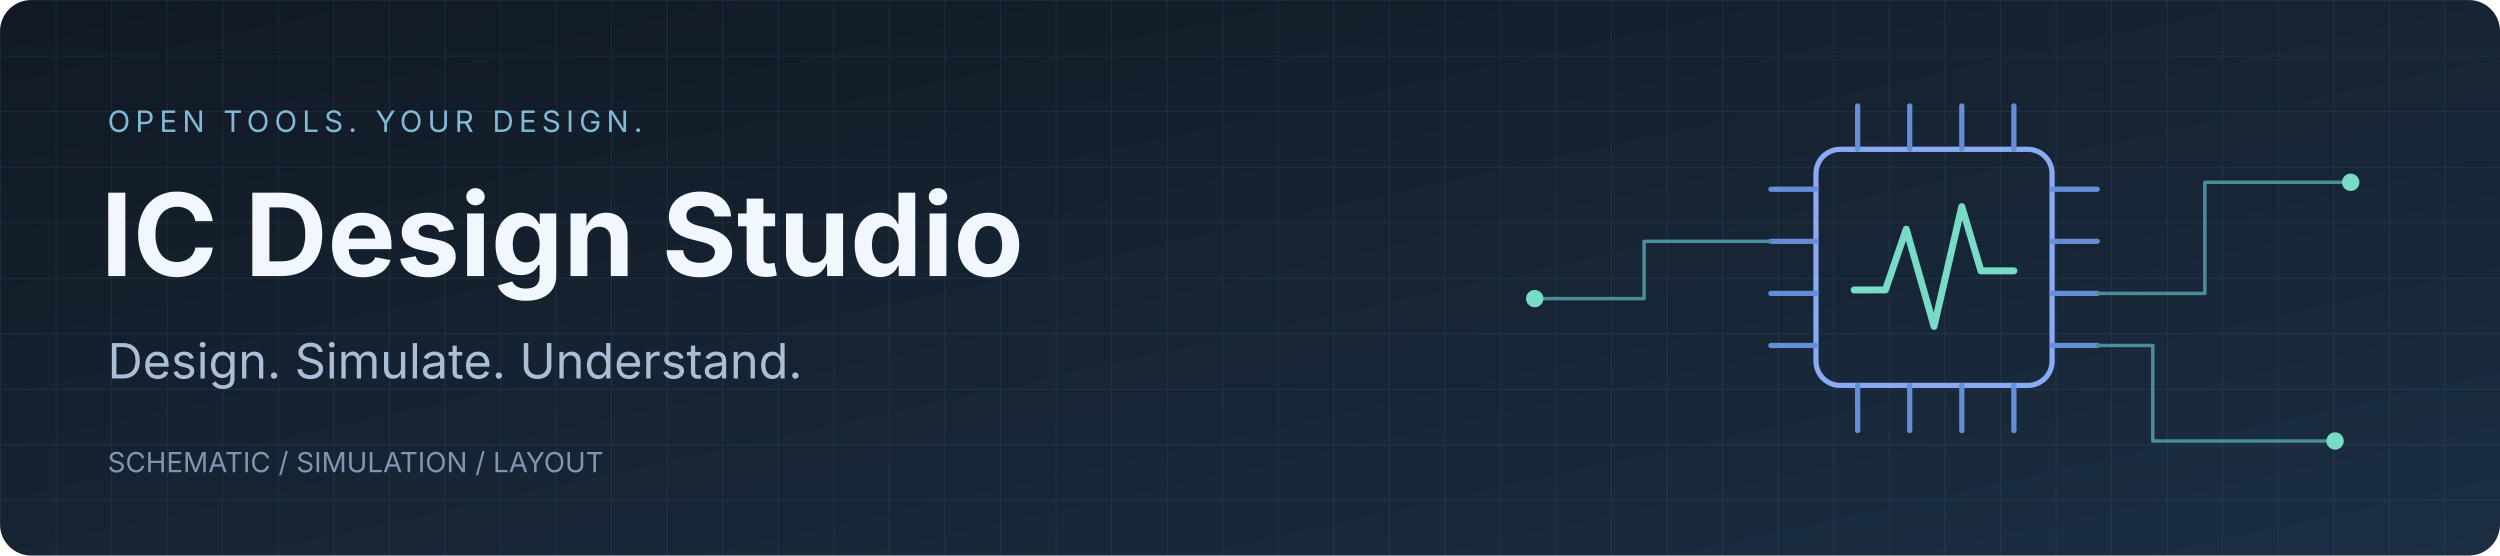
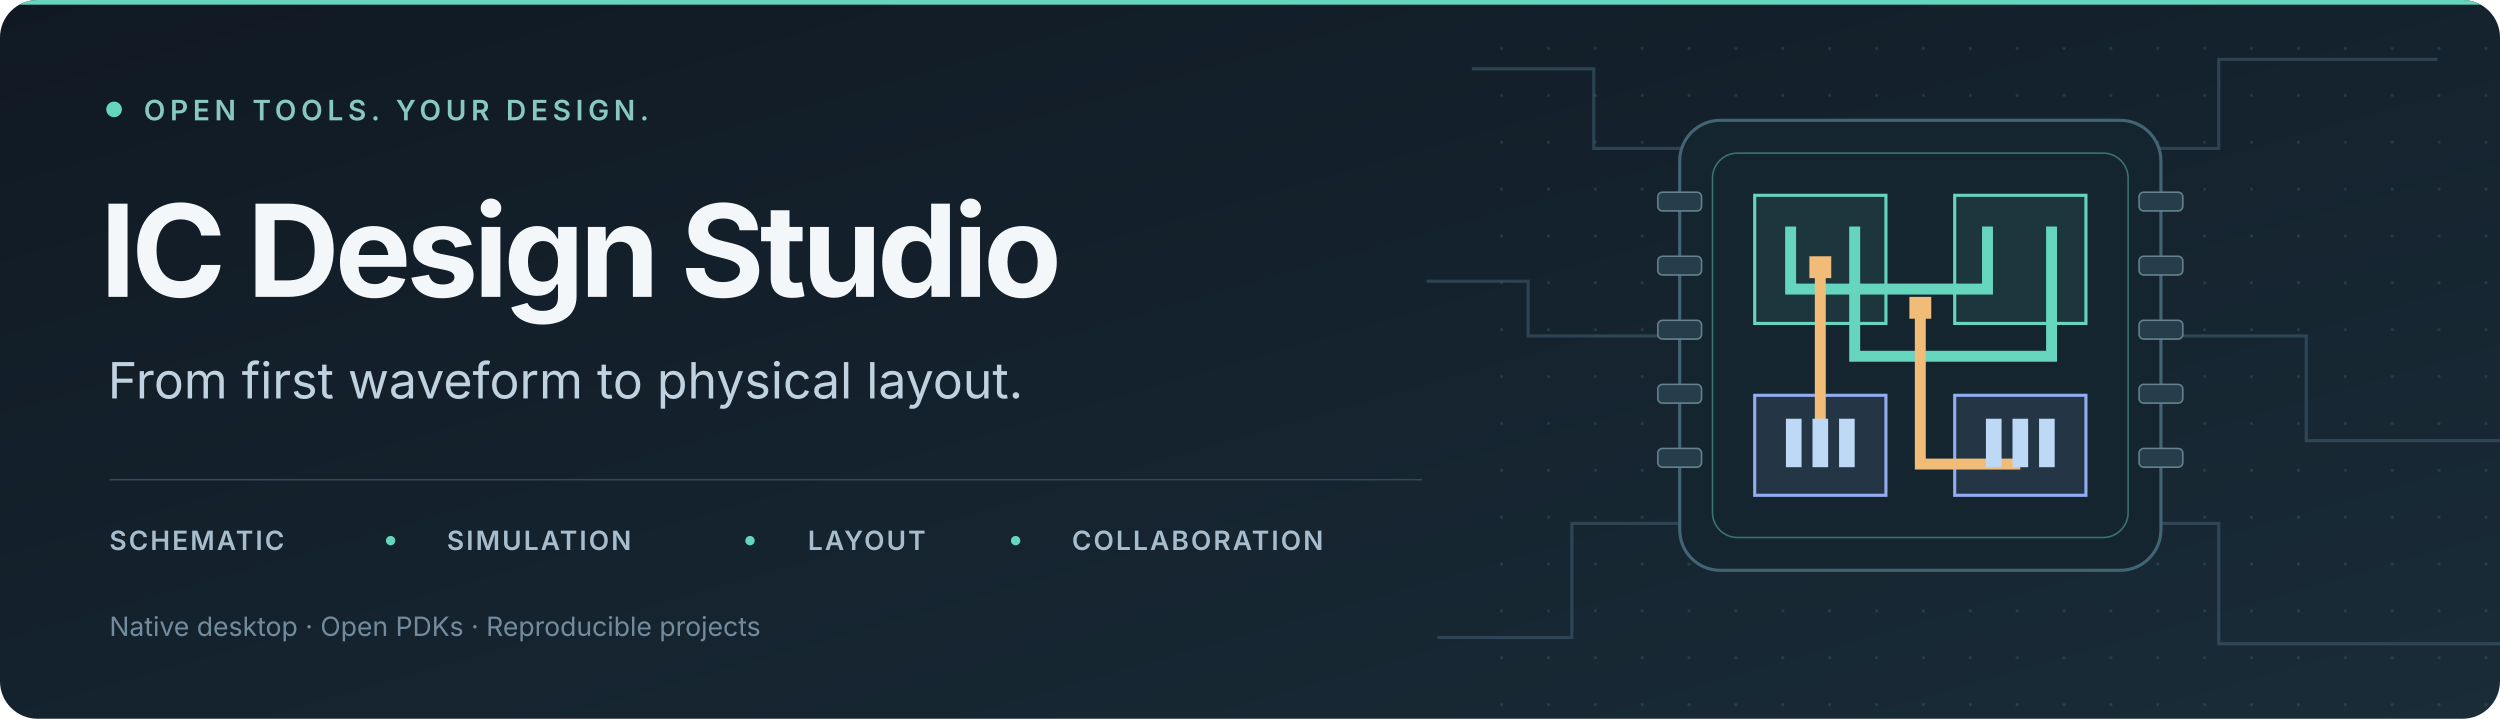
- <svg xmlns="http://www.w3.org/2000/svg" width="1440" height="320" viewBox="0 0 1440 320" role="img" aria-labelledby="title desc">
+ <svg xmlns="http://www.w3.org/2000/svg" width="1600" height="460" viewBox="0 0 1600 460" role="img" aria-labelledby="title description">
  <defs>
-     <linearGradient id="bg" x2="1" y2="1">
-       <stop stop-color="#111923" />
-       <stop offset="1" stop-color="#1b2e43" />
+     <linearGradient id="background" x2="1" y2="1">
+       <stop stop-color="#101923" />
+       <stop offset="1" stop-color="#192c38" />
    </linearGradient>
-     <pattern id="grid" width="32" height="32" patternUnits="userSpaceOnUse">
-       <path d="M32 0H0V32" fill="none" stroke="#7298c2" stroke-opacity=".12" />
+     <linearGradient id="metal" x2="0" y2="1">
+       <stop stop-color="#65d6bd" />
+       <stop offset="1" stop-color="#479eaa" />
+     </linearGradient>
+     <pattern id="grid" width="30" height="30" patternUnits="userSpaceOnUse">
+       <circle cx="1" cy="1" r="1" fill="#b5d6e4" opacity=".12" />
    </pattern>
+     <clipPath id="edge">
+       <rect width="1600" height="460" rx="24" />
+     </clipPath>
  </defs>
-   <rect width="1440" height="320" rx="18" fill="url(#bg)" />
-   <rect width="1440" height="320" rx="18" fill="url(#grid)" />
-   <g font-family="Inter,Segoe UI,Arial,sans-serif">
-     <text x="62" y="76" fill="#81bad6" font-size="17" letter-spacing="3">OPEN TOOLS. YOUR DESIGN.</text>
-     <text x="58" y="159" fill="#f1f6ff" font-size="66" font-weight="700">IC Design Studio</text>
-     <text x="62" y="218" fill="#aabed6" font-size="28">Design. Simulate. Understand.</text>
-     <text x="62" y="272" fill="#7f95b0" font-size="16">SCHEMATIC  /  SIMULATION  /  LAYOUT</text>
-   </g>
-   <g fill="none" stroke-linecap="round" stroke-linejoin="round">
-     <rect x="1046" y="86" width="136" height="136" rx="14" stroke="#8baaf5" stroke-width="3" />
-     <path d="M1070 61V86M1100 61V86M1130 61V86M1160 61V86M1070 222V248M1100 222V248M1130 222V248M1160 222V248M1020 109H1046M1020 139H1046M1020 169H1046M1020 199H1046M1182 109H1208M1182 139H1208M1182 169H1208M1182 199H1208" stroke="#668ed8" stroke-width="3" />
-     <path d="M884 172H947V139H1020M1208 169H1270V105H1354M1208 199H1240V254H1345" stroke="#4c8d9c" stroke-width="2" />
-     <path d="M1068 167H1086L1098 132L1114 188L1130 119L1141 156H1160" stroke="#77dbc6" stroke-width="4" />
-   </g>
-   <g fill="#77dbc6">
-     <circle cx="884" cy="172" r="5" />
-     <circle cx="1354" cy="105" r="5" />
-     <circle cx="1345" cy="254" r="5" />
+   <g clip-path="url(#edge)">
+     <rect width="1600" height="460" fill="url(#background)" />
+     <rect x="935" width="665" height="460" fill="url(#grid)" />
+     <path d="M0 0H1600" stroke="#65d6bd" stroke-width="6" />
+     <g fill="none" stroke="#456477" stroke-width="2" opacity=".5">
+       <path d="M1090 95H1020V44H942M1360 95H1420V38H1560M1090 335H1006V408H920M1360 335H1420V412H1600" />
+       <path d="M1080 215H978V180H913M1374 215H1476V282H1600" />
+     </g>
+     <g transform="translate(1075 77)">
+       <rect x="0" y="0" width="308" height="288" rx="26" fill="#152530" stroke="#426574" stroke-width="2" />
+       <rect x="21" y="21" width="266" height="246" rx="16" fill="none" stroke="#65d6bd" stroke-opacity=".45" />
+       <g fill="#263e4a" stroke="#64838e">
+         <rect x="-14" y="46" width="28" height="12" rx="3" />
+         <rect x="-14" y="87" width="28" height="12" rx="3" />
+         <rect x="-14" y="128" width="28" height="12" rx="3" />
+         <rect x="-14" y="169" width="28" height="12" rx="3" />
+         <rect x="-14" y="210" width="28" height="12" rx="3" />
+         <rect x="294" y="46" width="28" height="12" rx="3" />
+         <rect x="294" y="87" width="28" height="12" rx="3" />
+         <rect x="294" y="128" width="28" height="12" rx="3" />
+         <rect x="294" y="169" width="28" height="12" rx="3" />
+         <rect x="294" y="210" width="28" height="12" rx="3" />
+       </g>
+       <g stroke-width="2">
+         <rect x="48" y="48" width="84" height="82" fill="#65d6bd" fill-opacity=".1" stroke="#65d6bd" />
+         <rect x="176" y="48" width="84" height="82" fill="#65d6bd" fill-opacity=".1" stroke="#65d6bd" />
+         <rect x="48" y="176" width="84" height="64" fill="#91acf0" fill-opacity=".12" stroke="#91acf0" />
+         <rect x="176" y="176" width="84" height="64" fill="#91acf0" fill-opacity=".12" stroke="#91acf0" />
+       </g>
+       <g stroke="#65d6bd" stroke-width="7" fill="none">
+         <path d="M71 68V108H197V68M112 68V151H238V68" />
+       </g>
+       <g stroke="#f0bc78" stroke-width="7" fill="none">
+         <path d="M90 193V94M218 220H154V120" />
+       </g>
+       <g fill="#f0bc78">
+         <rect x="83" y="87" width="14" height="14" />
+         <rect x="147" y="113" width="14" height="14" />
+       </g>
+       <g fill="#bdd9f5">
+         <rect x="68" y="191" width="10" height="31" />
+         <rect x="85" y="191" width="10" height="31" />
+         <rect x="102" y="191" width="10" height="31" />
+         <rect x="196" y="191" width="10" height="31" />
+         <rect x="213" y="191" width="10" height="31" />
+         <rect x="230" y="191" width="10" height="31" />
+       </g>
+     </g>
+     <g font-family="Inter, Segoe UI, Arial, sans-serif">
+       <circle cx="73" cy="70" r="5" fill="#65d6bd" />
+       <text x="92" y="77" fill="#87c9c0" font-size="18" font-weight="600" letter-spacing="3">OPEN TOOLS. YOUR DESIGN.</text>
+       <text x="64" y="190" fill="#f3f7fa" font-size="82" font-weight="750" letter-spacing="-3">IC Design Studio</text>
+       <text x="69" y="255" fill="#c0d2df" font-size="32">From first waveform to physical layout.</text>
+       <path d="M70 307H910" stroke="#354856" />
+       <g font-size="17" font-weight="600" letter-spacing="1.3" fill="#a7bdcd">
+         <text x="70" y="352">SCHEMATIC</text>
+         <text x="286" y="352">SIMULATION</text>
+         <text x="517" y="352">LAYOUT</text>
+         <text x="686" y="352">COLLABORATION</text>
+       </g>
+       <g fill="#65d6bd">
+         <circle cx="250" cy="346" r="3" />
+         <circle cx="480" cy="346" r="3" />
+         <circle cx="650" cy="346" r="3" />
+       </g>
+       <text x="70" y="407" fill="#728c9e" font-size="17">Native desktop · Open PDKs · Reproducible projects</text>
+     </g>
  </g>
</svg>
